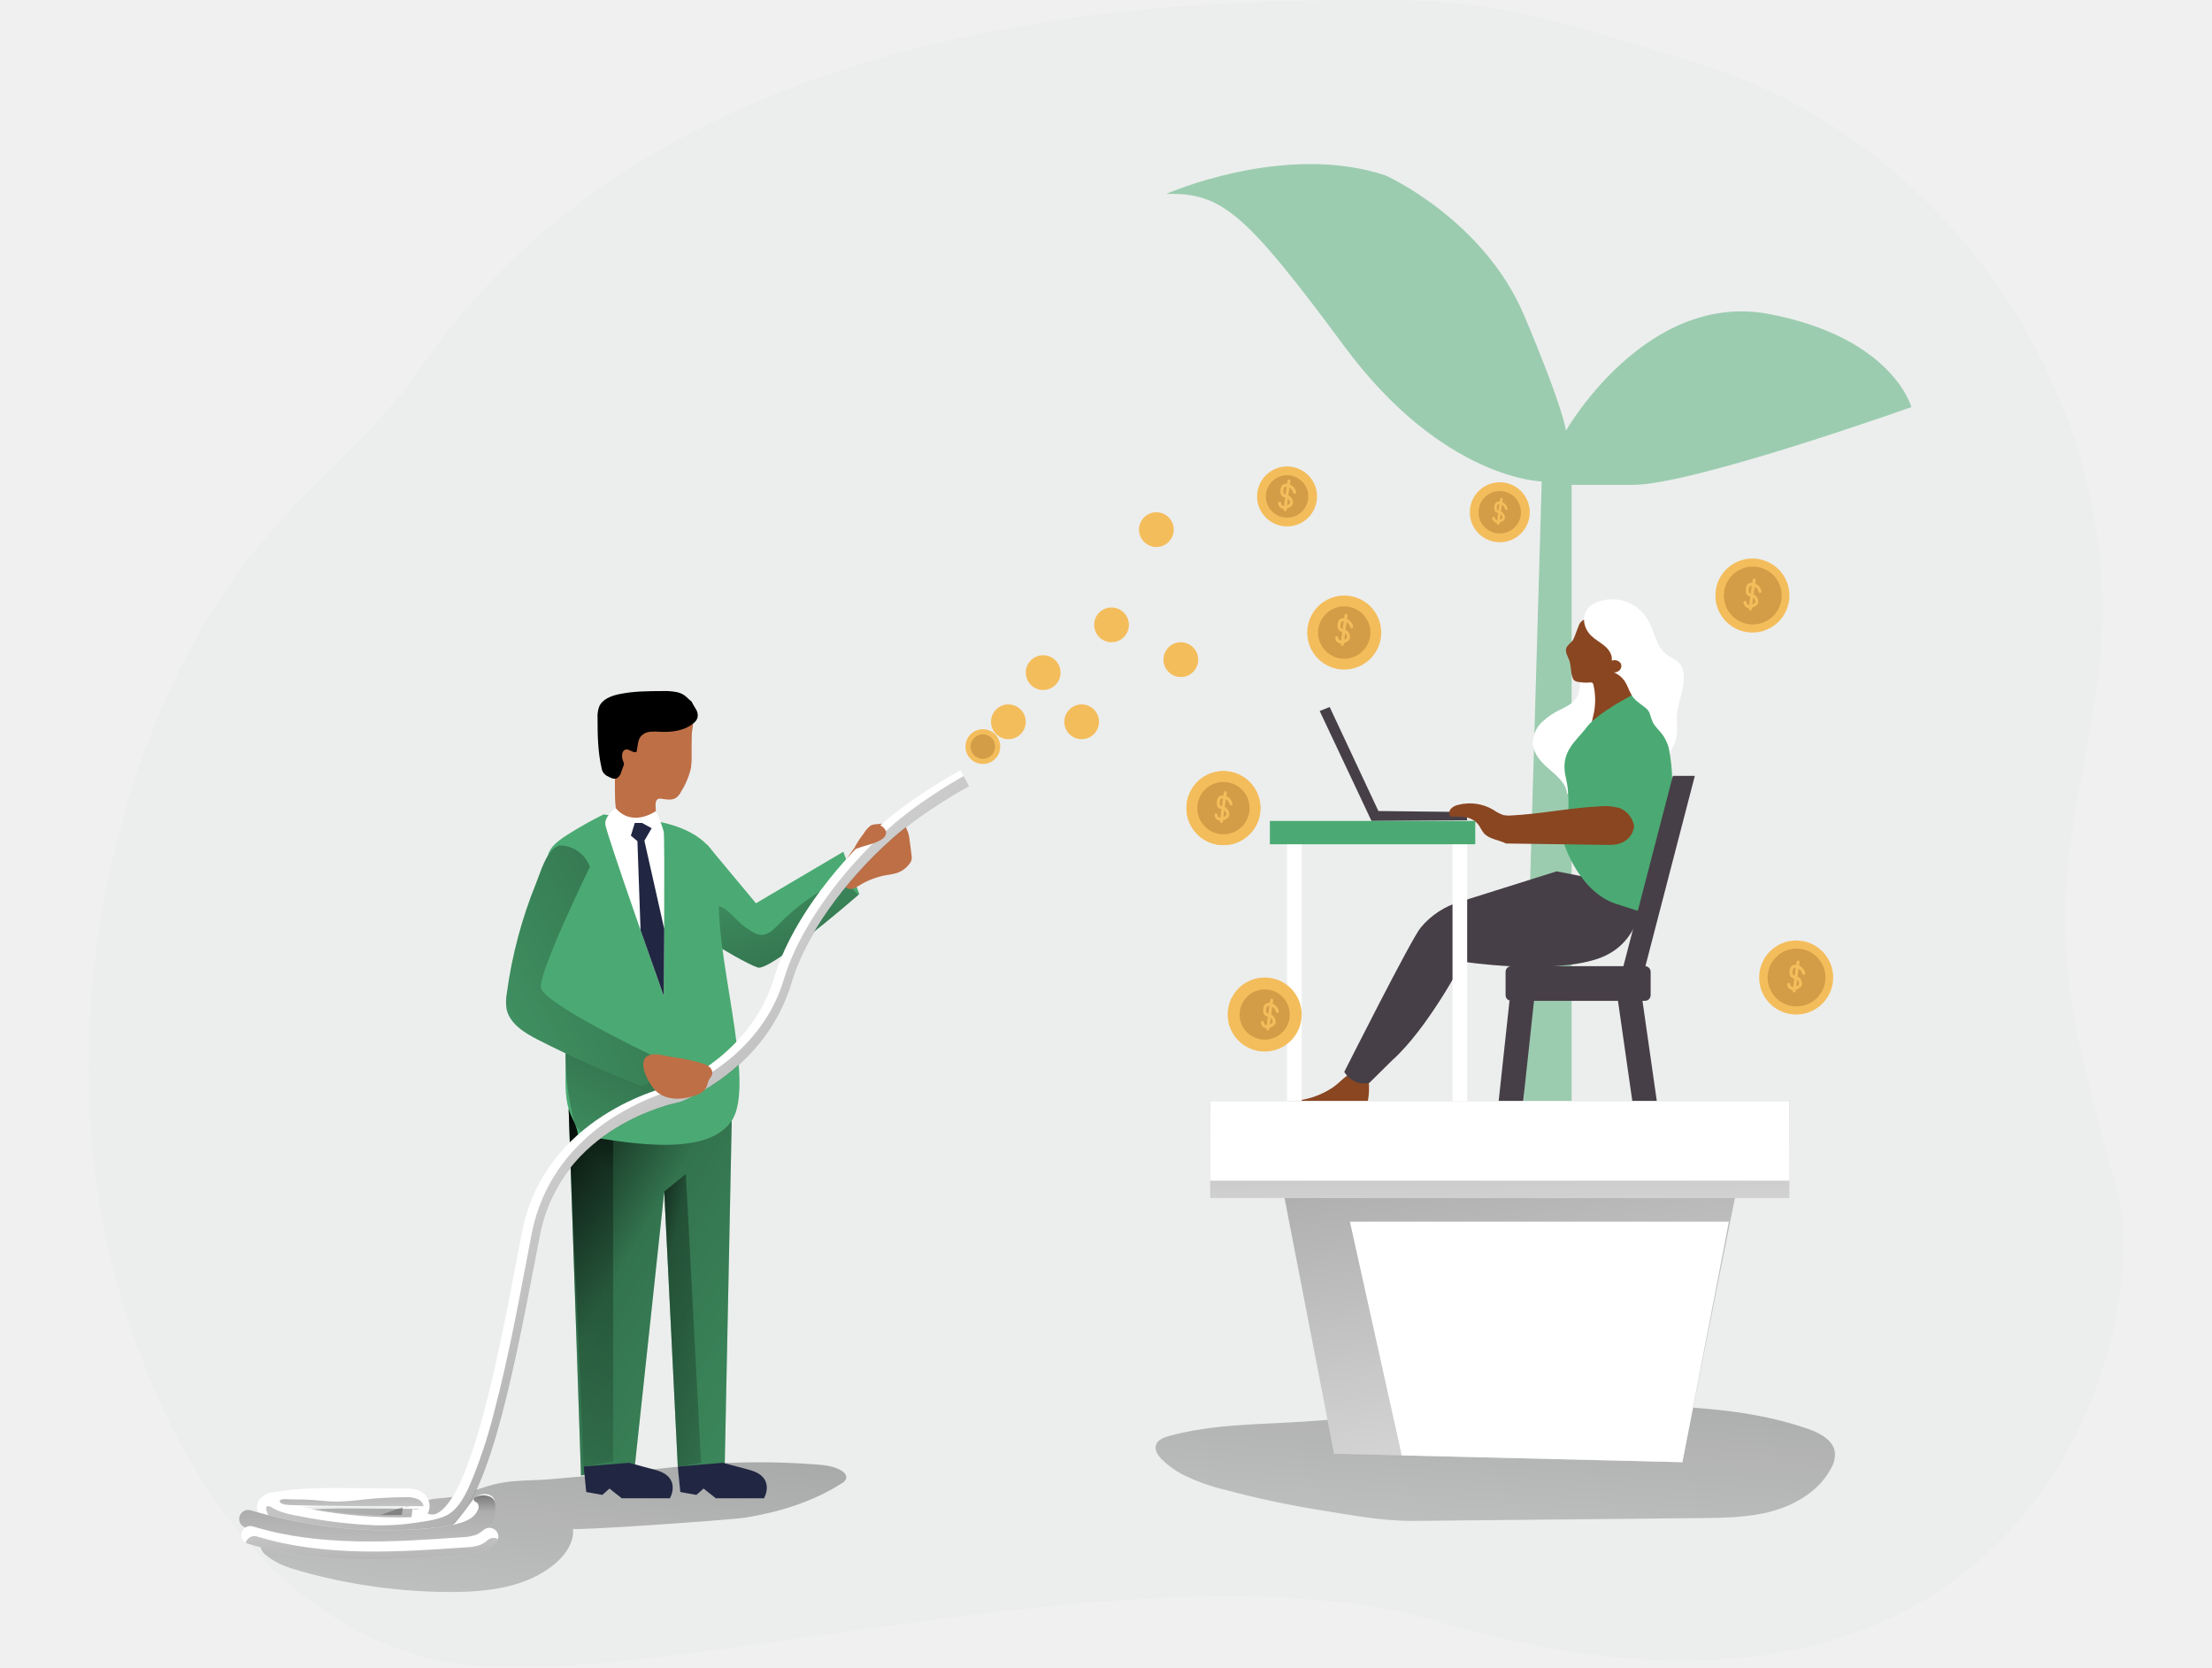
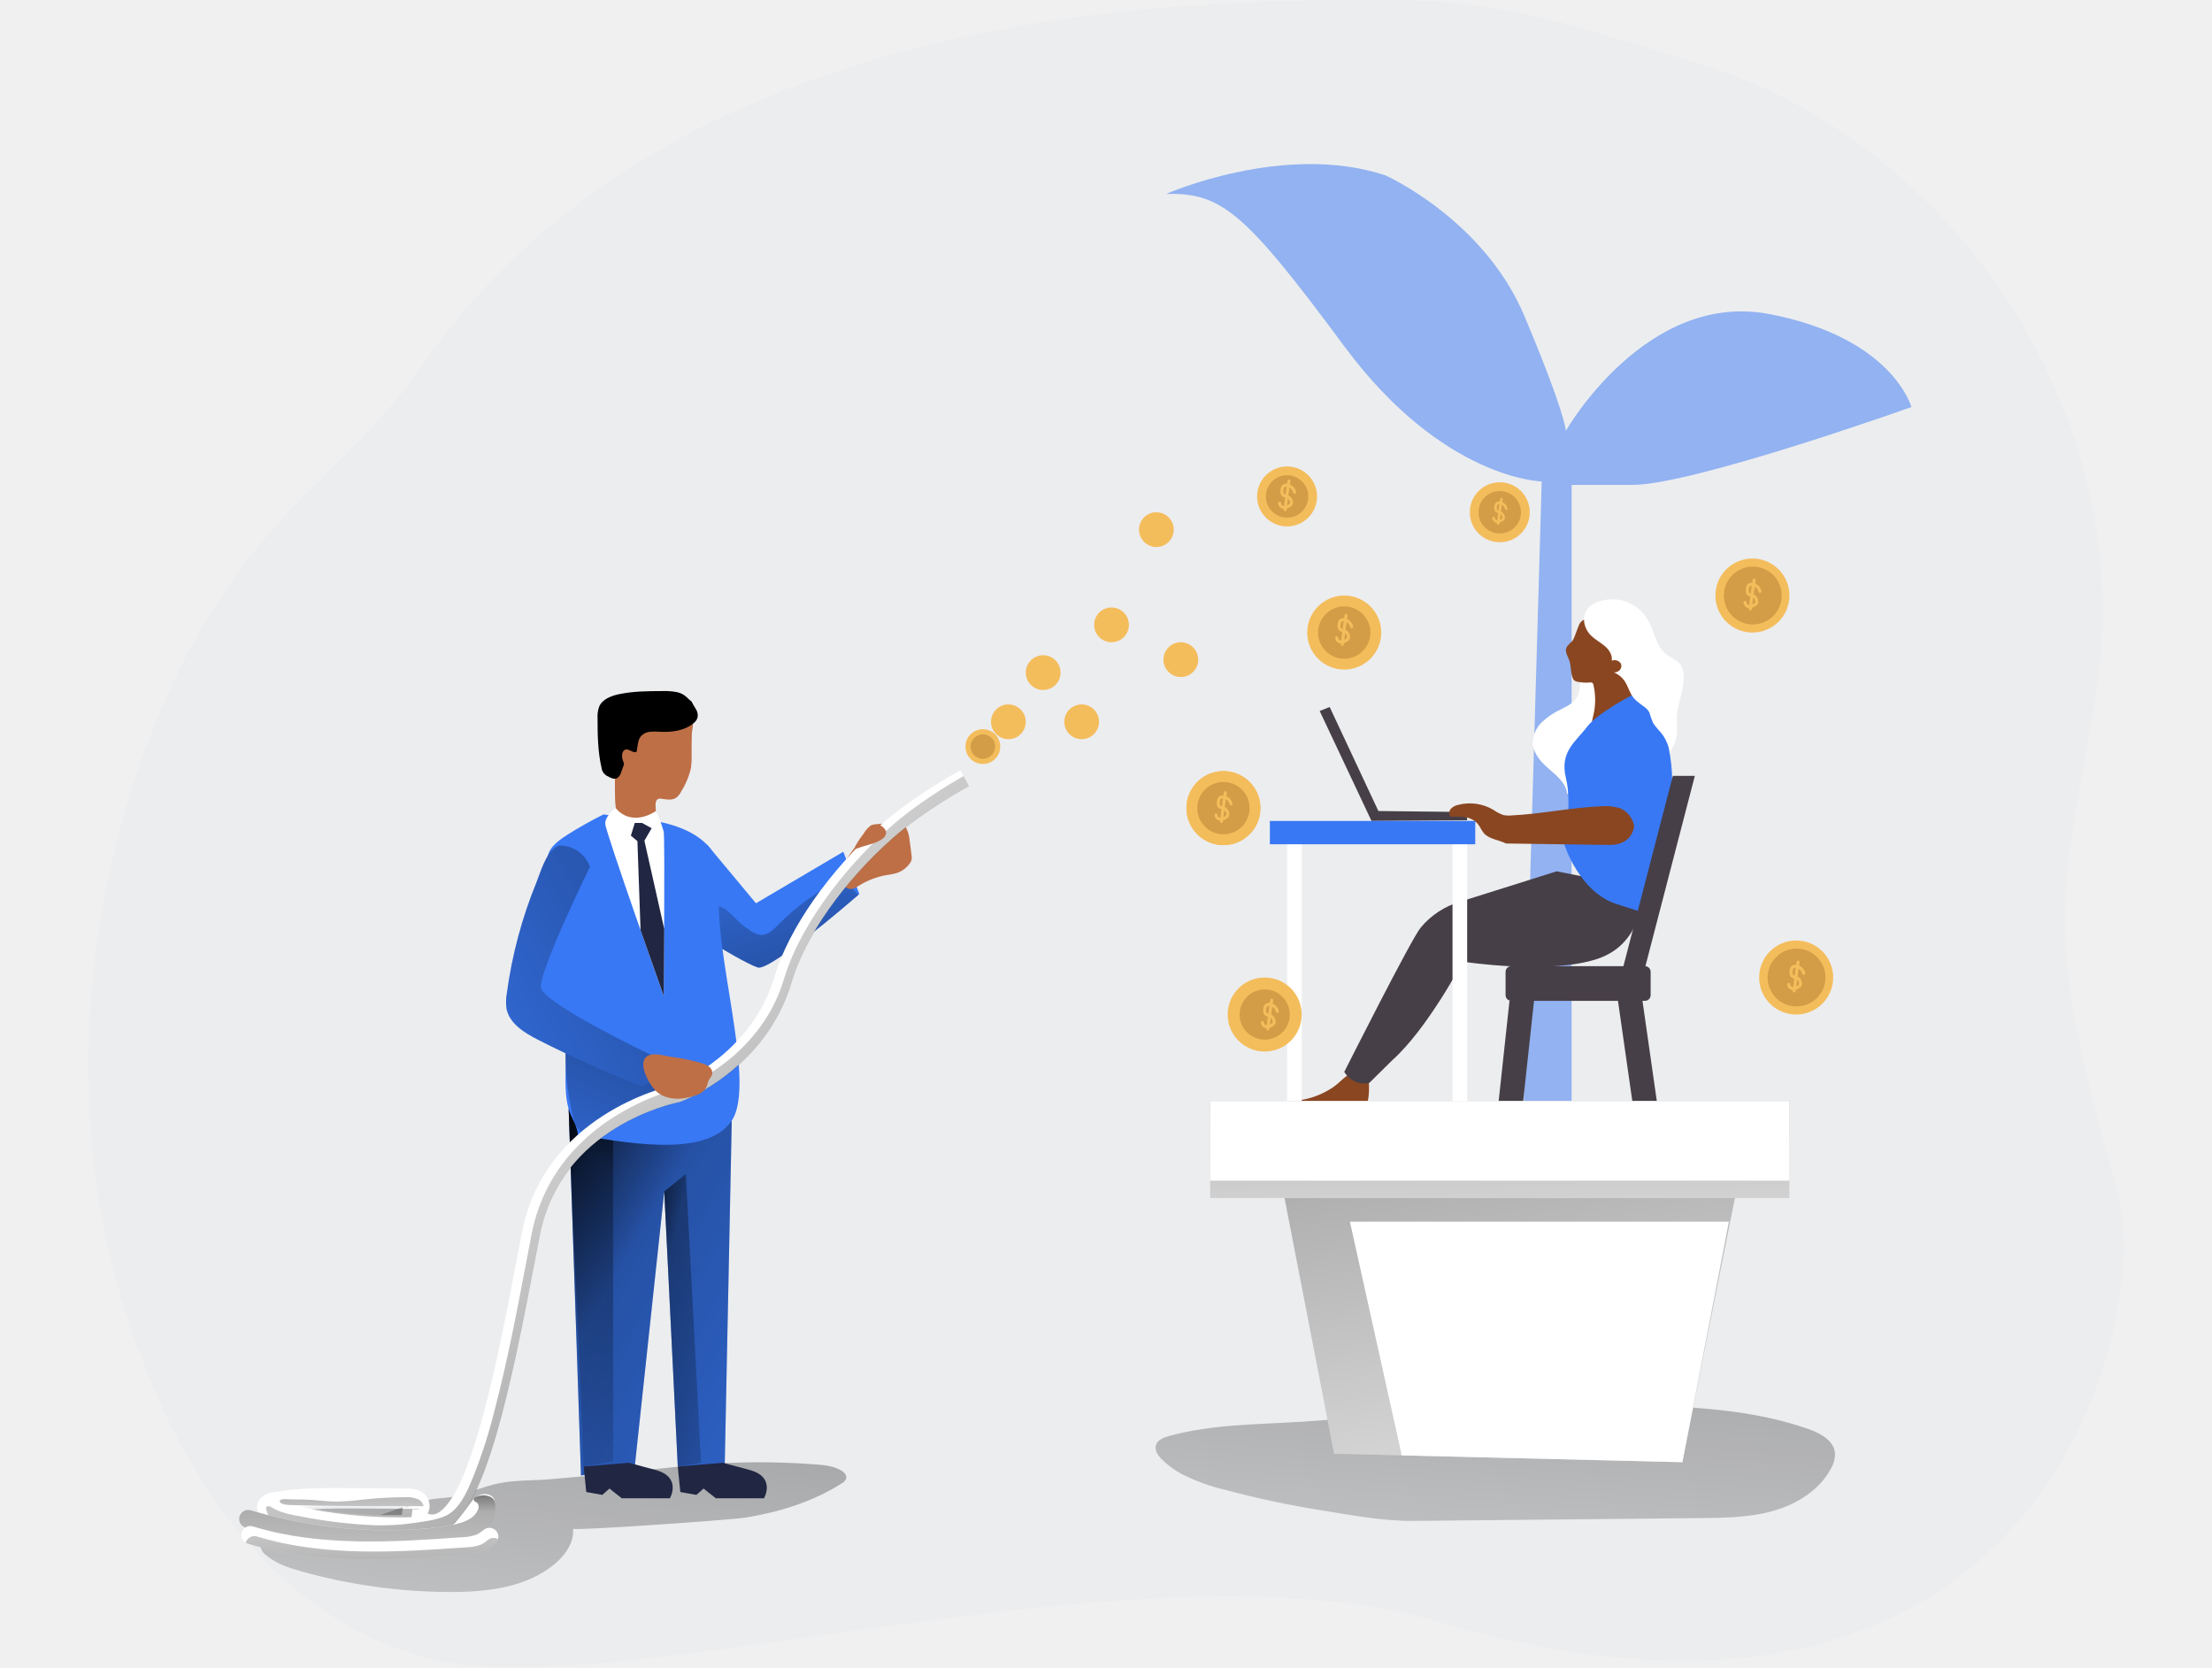
<svg xmlns="http://www.w3.org/2000/svg" width="406" height="306" fill="none">
  <g clip-path="url(#prefix__clip0_15777_45132)">
-     <path opacity=".18" d="M18.236 221.076c2.037 12.525 14.472 70.785 59.895 83.178 34.395 9.371 130.876-22.786 185.897-6.609 110.668 32.532 130.94-54.81 124.754-78.4-4.307-16.446-9.625-32.94-9.768-50.111-.143-17.991 6.149-35.628 6.836-53.72 1.736-45.782-30.431-90.729-74.325-103.857C292.74 5.937 277.384.207 257.774.037 217.981-.302 123.553.037 77.041 67.7c-8.313 12.097-20.383 21.135-29.633 32.511-12.42 15.235-20.605 33.612-25.585 52.63-5.826 22.167-7.254 45.666-3.587 68.235z" fill="#4BAA73" fill-opacity=".1" />
+     <path opacity=".18" d="M18.236 221.076c2.037 12.525 14.472 70.785 59.895 83.178 34.395 9.371 130.876-22.786 185.897-6.609 110.668 32.532 130.94-54.81 124.754-78.4-4.307-16.446-9.625-32.94-9.768-50.111-.143-17.991 6.149-35.628 6.836-53.72 1.736-45.782-30.431-90.729-74.325-103.857C292.74 5.937 277.384.207 257.774.037 217.981-.302 123.553.037 77.041 67.7c-8.313 12.097-20.383 21.135-29.633 32.511-12.42 15.235-20.605 33.612-25.585 52.63-5.826 22.167-7.254 45.666-3.587 68.235z" fill="rgb(56 120 244 )" fill-opacity=".1" />
    <path d="M216.935 270.547a35.676 35.676 0 007.8 2.846 174.854 174.854 0 0017.901 3.81c5.54.884 11.255 1.979 16.833 1.926l38.681-.38 13.927-.138c4.482-.042 9.028-.095 13.345-1.312 4.318-1.217 8.467-3.757 10.584-7.689.559-.896.833-1.94.788-2.995-.249-2.275-2.678-3.572-4.831-4.334-9.88-3.482-20.452-4.053-30.829-4.387-5.17-.169-10.345.355-15.53.371-5.62 0-11.24-.117-16.859.106-9.859.397-19.643 1.915-29.485 2.54-8.292.529-16.721.444-24.727 2.645-.995.276-2.117.731-2.387 1.726-.238.904.376 1.799 1.021 2.471a15.358 15.358 0 003.768 2.794z" fill="url(#prefix__paint0_linear_15777_45132)" />
-     <path opacity=".5" d="M254.329 32.2s17.991 8.063 25.447 25.753c7.456 17.69 7.636 21.098 7.636 21.098s14.7-25.754 37.353-21.41c22.653 4.344 26.061 17.065 26.061 17.065S310.78 88.993 299.62 88.993h-11.16v113.07h-8.79l3.302-113.705s-18.102-.312-36.247-24.822c-18.145-24.51-22.489-28.236-32.702-27.934 0 0 21.696-9.61 40.306-3.403z" fill="#4BAA73" />
+     <path opacity=".5" d="M254.329 32.2s17.991 8.063 25.447 25.753c7.456 17.69 7.636 21.098 7.636 21.098s14.7-25.754 37.353-21.41c22.653 4.344 26.061 17.065 26.061 17.065S310.78 88.993 299.62 88.993h-11.16v113.07h-8.79l3.302-113.705s-18.102-.312-36.247-24.822c-18.145-24.51-22.489-28.236-32.702-27.934 0 0 21.696-9.61 40.306-3.403z" fill="rgb(56 120 244 )" />
    <path d="M82.655 274.78c-1.212.159-2.45.18-3.656.418-3.98.783-7.705 2.487-11.594 3.598-5.43 1.551-11.112 1.916-16.7 2.762-1.286.196-2.89.768-2.916 2.069a2.484 2.484 0 001.058 1.799c1.8 1.546 4.133 2.308 6.419 2.948a102.301 102.301 0 0027.405 3.804c6.73 0 13.911-.814 19.097-5.106 1.963-1.624 3.641-3.963 3.408-6.503.037.418 29.104-1.635 31.633-2.043 6.207-1.01 12.345-2.894 17.653-6.265a1.676 1.676 0 00.862-.958c.127-.598-.407-1.132-.942-1.439-1.407-.815-3.085-.984-4.704-1.106a136.399 136.399 0 00-21.42.064c-2.646.216-5.339.529-8.006.799a910.922 910.922 0 01-19.235 1.857c-3.112.27-6.578.122-9.626.783-2.338.529-4.72 1.439-7.032 2.164-.557.166-1.127.285-1.704.355z" fill="url(#prefix__paint1_linear_15777_45132)" />
-     <path d="M134.308 205.646l-1.291 63.504h-8.615l-2.482-50.471-5.413 50.471-9.869 1.651-2.259-67.24 29.929 2.085z" fill="#4BAA73" />
+     <path d="M134.308 205.646l-1.291 63.504h-8.615l-2.482-50.471-5.413 50.471-9.869 1.651-2.259-67.24 29.929 2.085z" fill="rgb(56 120 244 )" />
    <path d="M134.308 205.646l-1.291 63.504h-8.615l-2.482-50.471-5.413 50.471-9.869 1.651-2.259-67.24 29.929 2.085z" fill="url(#prefix__paint2_linear_15777_45132)" />
    <path d="M112.538 268.16v-58.863l-8.159-5.736 2.752 65.589 5.407-.99z" fill="url(#prefix__paint3_linear_15777_45132)" />
-     <path d="M157.728 164.07s-.063.058-.185.153v.027c-1.842 1.587-16.298 14.038-18.468 13.308-1.862-.614-6.768-3.535-8.62-4.672l-.725-.44v-17.499l9.023 10.827 16.033-9.456 2.942 7.752z" fill="#4BAA73" />
+     <path d="M157.728 164.07s-.063.058-.185.153v.027c-1.842 1.587-16.298 14.038-18.468 13.308-1.862-.614-6.768-3.535-8.62-4.672l-.725-.44v-17.499l9.023 10.827 16.033-9.456 2.942 7.752z" fill="rgb(56 120 244 )" />
    <path d="M157.544 164.223v.027c-1.841 1.587-16.298 14.038-18.467 13.308-1.863-.614-6.768-3.535-8.62-4.672-.09-.702-.12-1.41-.09-2.117.026-1.55-.529-5.292 1.841-4.397 1.932.751 3.329 3.243 5.223 4.191.614.545 1.373.9 2.185 1.021 1.323.079 2.376-.99 3.292-1.926a39.664 39.664 0 0111.176-8.043c.185-.106.395-.16.608-.159.236.064.444.204.593.397.751.772 1.508 1.577 2.259 2.37z" fill="url(#prefix__paint4_linear_15777_45132)" />
-     <path d="M110.76 149.471a75.993 75.993 0 00-6.71 3.788c-4.609 2.953-3.778 4.318-2.931 9.409a200.077 200.077 0 012.698 32.924c0 2.598-.174 5.45.561 7.969.476 1.645 1.588 3.016 1.704 4.762 7.107.979 23.357 4.636 28.225-2.646 4.652-6.984-3.704-31.807-2.175-42.819 1.53-11.012-12.699-12.266-12.699-12.266l-8.673-1.121z" fill="#4BAA73" />
+     <path d="M110.76 149.471a75.993 75.993 0 00-6.71 3.788c-4.609 2.953-3.778 4.318-2.931 9.409a200.077 200.077 0 012.698 32.924c0 2.598-.174 5.45.561 7.969.476 1.645 1.588 3.016 1.704 4.762 7.107.979 23.357 4.636 28.225-2.646 4.652-6.984-3.704-31.807-2.175-42.819 1.53-11.012-12.699-12.266-12.699-12.266l-8.673-1.121z" fill="rgb(56 120 244 )" />
    <path d="M120.546 200.37l-12.88 8.689-2.117-2.688s-2.032-6.832-1.72-13.758c.313-6.927-.031-4.451-.031-4.451l18.123 11.478-1.375.73z" fill="url(#prefix__paint5_linear_15777_45132)" />
    <path d="M126.947 138.729c.02.732-.021 1.465-.122 2.19a13.5 13.5 0 01-1.767 4.281c-.211.46-.525.865-.916 1.186-.746.529-1.757.359-2.646.217a1.265 1.265 0 00-.635 0c-.529.19-.571.878-.529 1.423l.132 2.524c.057.346-.002.702-.169 1.011-.173.209-.405.36-.667.434a5.41 5.41 0 01-5.434-1.233 3.637 3.637 0 01-.852-1.149 4.628 4.628 0 01-.317-1.312c-.302-2.413-.053-4.858-.223-7.286-.137-2.016-.566-4.054-.18-6.033a6.697 6.697 0 013.895-4.926c2.011-.815 4.302-.45 6.387.143 1.006.284 1.997.619 2.968 1.005a1.99 1.99 0 011.154.841c.381.773-.032 1.9-.048 2.731-.053 1.323-.026 2.64-.031 3.953z" fill="#BE6F46" />
    <path d="M126.962 128.791c.217.492.529.921.794 1.397.285.462.381 1.015.27 1.545a2.196 2.196 0 01-.767 1.027c-1.667 1.37-3.974 1.651-6.128 1.54a9.596 9.596 0 00-1.841 0 2.557 2.557 0 00-1.625.783c-.635.735-.598 1.81-.799 2.762a.252.252 0 01-.074.159.218.218 0 01-.116.037c-.683.09-1.323-.72-1.958-.45a1.06 1.06 0 00-.529.868 2.42 2.42 0 00.185 1.238c.083.15.135.316.153.487a1.102 1.102 0 01-.079.339l-.439 1.195a1.843 1.843 0 01-.757 1.101c-.529.259-1.143-.026-1.646-.323a1.968 1.968 0 01-1.201-1.587c-.677-2.979-.73-6.059-.725-9.112a5.201 5.201 0 01.296-2.117c.583-1.349 2.144-1.952 3.578-2.265 2.645-.566 5.365-.576 8.064-.587.847-.033 1.695.027 2.529.18a3.842 3.842 0 012.17 1.222" fill="#000" />
    <path d="M113.003 148.312s-1.969 1.381-1.916 2.878c.053 1.498 10.731 31.596 10.731 31.596s.244-28.802 0-30.162a21.746 21.746 0 00-1.444-3.773s-4.244 3.096-7.371-.539z" fill="#fff" />
    <path d="M116.507 151.037l-.714 2.328 1.201 1.006.577 16.34 4.249 12.075.101-12.282-3.646-16.213 1.333-2.286-1.757-.968h-1.344z" fill="#212642" />
    <path d="M154.848 161.953a5.888 5.888 0 01.936-4.894l2.202-3.054c.375-.529.772-1.058 1.132-1.587.244-.36.355-.72.773-.937.272-.12.565-.188.862-.201l1.519-.158a.99.99 0 01.376 0 .666.666 0 01.412.666 1.997 1.997 0 01-.259.783 7.562 7.562 0 012.72-1.058.849.849 0 01.413 0 .741.741 0 01.338.333c.394.756.628 1.585.688 2.435.127.926.259 1.846.36 2.778a2.31 2.31 0 010 .714c-.065.252-.18.487-.339.693a4.784 4.784 0 01-2.46 1.783c-.61.165-1.231.287-1.858.366-1.735.308-3.397.94-4.9 1.862a5.298 5.298 0 01-1.174.609 1.38 1.38 0 01-1.26-.191 1.697 1.697 0 01-.481-.942z" fill="#BE6F46" />
-     <path d="M124.408 193.528a28.16 28.16 0 01-4.265 4.329c-.322.264-.65.529-.984.772-.35.316-.787.521-1.254.587a2.452 2.452 0 01-.926-.222 201.909 201.909 0 01-18.261-8.186c-2.487-1.28-5.223-2.958-5.752-5.699a9.065 9.065 0 01.069-2.878 82.92 82.92 0 015.408-20.241c.751-1.841 1.688-5.381 3.651-6.572l.227-.121.281-.133c2.646-.957 4.947 1.688 5.672 3.927 1.027 3.175.53 6.635-.296 9.863-.825 3.228-1.984 6.392-2.27 9.721-.075.455-.029.922.132 1.354.251.42.602.771 1.022 1.022 5.856 4.162 11.705 8.321 17.546 12.477z" fill="#4BAA73" />
+     <path d="M124.408 193.528a28.16 28.16 0 01-4.265 4.329c-.322.264-.65.529-.984.772-.35.316-.787.521-1.254.587a2.452 2.452 0 01-.926-.222 201.909 201.909 0 01-18.261-8.186c-2.487-1.28-5.223-2.958-5.752-5.699a9.065 9.065 0 01.069-2.878 82.92 82.92 0 015.408-20.241c.751-1.841 1.688-5.381 3.651-6.572l.227-.121.281-.133c2.646-.957 4.947 1.688 5.672 3.927 1.027 3.175.53 6.635-.296 9.863-.825 3.228-1.984 6.392-2.27 9.721-.075.455-.029.922.132 1.354.251.42.602.771 1.022 1.022 5.856 4.162 11.705 8.321 17.546 12.477z" fill="rgb(56 120 244 )" />
    <path d="M176.861 142.427l-.577-1.058c-.338.191-8.466 4.583-14.578 9.985-9.466 8.398-16.959 19.108-19.579 27.956-4.011 13.668-16.933 19.256-18.218 19.785-2.17.471-24.003 5.783-28.11 27.129l-.835 4.318c-3.26 17.182-8.197 43.132-14.446 47.037a.043.043 0 01-.016.004.044.044 0 01-.016-.004 1.969 1.969 0 01-1.667.307l-.275-.079h-.053a3.011 3.011 0 000-2.837 3.084 3.084 0 00-1.508-1.376 5.741 5.741 0 00-2.318-.407l-9.958-.079c-4.853-.043-9.864-.074-14.817.804a3.534 3.534 0 00-2.45 1.587 2.264 2.264 0 00-.074 1.953l.307.736.783.211c1.519.408 3.043.762 4.562 1.059l.222.052a88.843 88.843 0 0018.16 1.831c2.251 0 4.525-.077 6.821-.232a5.371 5.371 0 004.022-.768c6.91-4.323 11.308-24.87 15.949-49.211l.825-4.308c3.868-20.134 24.77-24.378 25.654-24.552l.275-.08c.629-.233 15.636-6.048 20.319-21.976 2.45-8.297 9.567-18.414 18.595-26.41 5.821-5.148 13.874-9.525 13.948-9.556l-.947-1.821zM64.712 276.441l9.948.08c.2-.003.4.007.598.031a3.756 3.756 0 01-1.312 0l-.037.307-.143 1.18a87.678 87.678 0 01-16.288-1.09 62.595 62.595 0 01-2.069-.365c3.096-.217 6.218-.164 9.303-.143z" fill="#fff" />
    <path d="M176.861 142.427c-2.545 1.445-8.609 5.07-13.403 9.324-9.451 8.387-16.96 19.097-19.579 27.955-4.022 13.658-16.933 19.256-18.219 19.775-2.169.471-24.013 5.784-28.108 27.13l-.826 4.318c-1.767 9.302-3.524 18.626-5.921 27.791a95.147 95.147 0 01-3.778 11.901c-.969 2.37-2.16 5.408-4.281 7.006-1.64 1.238-4.498 1.545-6.504 1.852-2.451.364-4.93.515-7.408.45a88.598 88.598 0 01-13.821-1.657c-1.757-.317-3.556-.666-5.096-1.587a1.087 1.087 0 00-.857-.238c-.477.158 0 1.132.1 1.413l.318.735.772.201c.937.244 1.873.487 2.81.693l.222.053a88.843 88.843 0 0018.161 1.831c2.25 0 4.524-.077 6.82-.233 1.39.286 2.836.01 4.022-.767 6.911-4.323 11.308-24.87 15.95-49.211l.825-4.308c3.868-20.134 24.769-24.378 25.653-24.553l.275-.079c.63-.233 15.637-6.048 20.32-21.976 2.45-8.297 9.567-18.414 18.594-26.41 5.821-5.149 13.875-9.525 13.949-9.556l-.99-1.853zM75.697 276.96l-.164 1.487a86.206 86.206 0 01-18.372-1.455h.317c3-.185 6.033-.164 8.996-.143l7.445.053h2.514c.254 0 .444 0 .598.032-.44.086-.891.095-1.334.026z" fill="url(#prefix__paint6_linear_15777_45132)" />
    <path d="M70.999 284.151a90.077 90.077 0 01-25.93-3.81 1.658 1.658 0 11.959-3.175 86.868 86.868 0 0029.802 3.535 53.106 53.106 0 005.572-.561c.402-.063.799-.137 1.196-.217a1.27 1.27 0 00.978-.487 45.432 45.432 0 001.91-2.402l.44-.598c.593-.836 1.222-1.736 2.185-2.09.963-.355 2.413-.069 2.678 1.058.048.208.084.418.106.63a5.587 5.587 0 01-1.28 4.122c-1.514 1.773-3.779 2.461-5.583 2.857a49.55 49.55 0 01-8.022 1.001c-1.68.088-3.35.134-5.011.137z" fill="#fff" />
    <path d="M70.999 284.167a90.112 90.112 0 01-25.93-3.81 1.658 1.658 0 11.959-3.175 86.892 86.892 0 0029.802 3.535 45.506 45.506 0 007.493-.915c1.693-.371 3.65-.969 4.38-2.694a1.138 1.138 0 00-.052-1.227 2.6 2.6 0 00-.429-.276.526.526 0 01-.264-.412c0-.186.18-.318.338-.408a2.93 2.93 0 012.117-.27c.894.217 1.397.619 1.492 1.535a5.572 5.572 0 01-1.28 4.122c-1.514 1.773-3.778 2.461-5.583 2.857a48.232 48.232 0 01-8.022 1c-1.686.089-3.36.135-5.021.138z" fill="url(#prefix__paint7_linear_15777_45132)" />
    <path d="M91.466 282.05c-.001.141-.02.282-.053.418-.084.322-.27.608-.53.815a8.544 8.544 0 01-2.328 1.456 11.13 11.13 0 01-3.566.661c-5.482.386-11.266.794-17.129.794-7.514 0-15.15-.672-22.447-2.911a1.188 1.188 0 01-.306-.132 1.651 1.651 0 01-.754-1.852 1.654 1.654 0 012.108-1.148c12.382 3.799 26.125 2.831 38.316 1.974a8.548 8.548 0 002.567-.434c.51-.222.98-.522 1.397-.889a1.659 1.659 0 012.485.365c.172.268.262.581.261.899l-.021-.016z" fill="#fff" />
    <path d="M91.416 282.469c-.084.321-.27.607-.53.814a8.544 8.544 0 01-2.328 1.456 11.13 11.13 0 01-3.566.661c-5.482.386-11.266.794-17.129.794-7.514 0-15.15-.672-22.447-2.911a1.188 1.188 0 01-.307-.132l.032-.116a1.622 1.622 0 011.556-1.117c.18-.005.359.022.529.08 12.388 3.799 26.14 2.831 38.332 1.973a8.549 8.549 0 002.566-.434 5.326 5.326 0 001.387-.889 1.696 1.696 0 011.905-.179z" fill="url(#prefix__paint8_linear_15777_45132)" />
    <path d="M308.784 268.351l-63.916-1.551-11.79-60.784h88.12l-12.414 62.335z" fill="#fff" />
    <path d="M308.784 268.351l-63.916-1.551-11.79-60.784h88.12l-12.414 62.335z" fill="url(#prefix__paint9_linear_15777_45132)" />
    <path d="M308.786 268.351l-51.502-1.249-9.514-42.888h69.552l-8.536 44.137zM286.57 130.146a13.056 13.056 0 00-3.624 2.45 5.29 5.29 0 00-1.588 3.953c.138 1.772 1.413 3.238 2.752 4.407 1.54 1.344 3.402 2.757 3.524 4.795 1.101-.81 2.09-1.768 3.223-2.54 1.984-1.35 4.312-2.075 6.492-3.075 2.18-1 4.334-2.402 5.371-4.561.557-1.363.877-2.811.947-4.281.226-1.577.269-3.175.127-4.762a6.937 6.937 0 00-1.973-4.234 9.492 9.492 0 00-2.8-1.624 9.136 9.136 0 00-3.085-.863c-2.264-.1-4.762 1.794-5.572 3.906-.444 1.19-.232 2.545-.677 3.704-.524 1.428-1.873 2.1-3.117 2.725z" fill="#fff" />
    <path d="M237.307 202.063a3.935 3.935 0 00-1.265.196 1.125 1.125 0 00-.757.947c.016.21.085.413.2.589.114.177.271.322.456.422.35.228.757.365 1.106.593.297.25.616.473.953.666a2.92 2.92 0 001.836-.068 23.999 23.999 0 018.376-.53c.273.037.548.037.821 0 .82-.127 1.37-.91 1.677-1.677.656-1.662.624-3.508.482-5.292a1.17 1.17 0 00-.143-.566 1.012 1.012 0 00-.413-.328c-2.646-1.312-4.106 1.312-6.059 2.593a14.927 14.927 0 01-7.27 2.455z" fill="#8A4621" />
    <path d="M301.457 163.033s.667 9.932-8.207 12.927c-8.874 2.995-24.775.529-24.775.529s-6.408 12.266-12.943 18.103l-4.196 4.143s-2.736.857-4.609-2c0 0 12.419-24.648 14.033-26.49a14.817 14.817 0 017.249-4.762 19740.35 19740.35 0 0017.706-5.572l15.742 3.122zM242.223 130.49l9.509 20.176 17.557-.121-.143-1.519-16.15-.18-8.942-19.092-1.831.736z" fill="#473F47" />
    <path d="M288.712 117.451c-.334.53-1.006.879-1.222 1.482-.26.736.248 1.487.529 2.222.365 1.016.248 2.159.603 3.175.063.223.187.423.36.577.159.108.339.18.529.212a7.837 7.837 0 002.307.137.645.645 0 01.45.059c.115.099.187.24.201.391a12.345 12.345 0 01-.09 5.879c-.164.63-.349 1.402.122 1.863.166.151.371.253.592.296 1.466.36 2.879-.725 3.863-1.863a17.152 17.152 0 002.27-3.328c.189-.328.32-.686.386-1.058a3.78 3.78 0 00-.201-1.45 24.23 24.23 0 01-.756-4.884c-.111-2.117.042-4.318-.768-6.276a3.282 3.282 0 00-1.28-1.646 4.12 4.12 0 00-2.281-.365c-1.534.058-3.222.265-4.27 1.397-.307.323-.937 2.498-1.344 3.18z" fill="#8A4621" />
-     <path d="M299.479 127.622s-6.35 3.275-8.228 5.82c-1.879 2.546-5.043 4.467-3.837 9.329 1.207 4.863-.269 12.282-.269 12.282s2.746 8.647 9.487 10.837c6.742 2.191 4.906 1.487 4.906 1.487s3.593-16.023 4.989-20.489c1.397-4.466-.878-19.981-7.048-19.266z" fill="#4BAA73" />
+     <path d="M299.479 127.622s-6.35 3.275-8.228 5.82c-1.879 2.546-5.043 4.467-3.837 9.329 1.207 4.863-.269 12.282-.269 12.282s2.746 8.647 9.487 10.837c6.742 2.191 4.906 1.487 4.906 1.487s3.593-16.023 4.989-20.489c1.397-4.466-.878-19.981-7.048-19.266z" fill="rgb(56 120 244 )" />
    <path d="M290.752 114.049a4.32 4.32 0 001.397 2.709c.746.704 1.677 1.18 2.45 1.852.772.672 1.402 1.662 1.228 2.646a1.37 1.37 0 011.677.529 1.1 1.1 0 01-.18 1.159 1.392 1.392 0 01-1.106.46c.8.323 1.487.876 1.974 1.588.529.799.804 1.757 1.296 2.587.529.926 1.445 1.482 2.265 2.117.408.268.744.631.979 1.058.182.638.403 1.263.661 1.874.477.846 1.244 1.492 1.81 2.28.741 1.058 1.503 3.027 1.434 4.297a7.41 7.41 0 010-1.365c.159-.275.312-.529.455-.831a7.375 7.375 0 00.566-1.556c.302-1.243.096-2.471.101-3.704 0-2.646 2.513-7.683.497-9.964-.698-.783-1.751-1.143-2.555-1.815-1.784-1.471-2.038-4.069-3.175-6.09a7.674 7.674 0 00-4.673-3.652c-2.651-.703-7.445.122-7.101 3.821z" fill="#fff" />
-     <path d="M297.038 135.956s-3.995 10.805-4.762 11.594c-.768.788 7.694 5.566 7.694 5.566s5.529-10.503 5.291-15.059c-.238-4.556-5.106-6.393-8.223-2.101z" fill="#4BAA73" />
+     <path d="M297.038 135.956s-3.995 10.805-4.762 11.594c-.768.788 7.694 5.566 7.694 5.566s5.529-10.503 5.291-15.059c-.238-4.556-5.106-6.393-8.223-2.101z" fill="rgb(56 120 244 )" />
    <path d="M299.95 151.651s-.296 3.481-4.561 3.418c-4.265-.064-18.981-.265-18.981-.265-1.291-.666-3.064-.777-4.027-1.862-.46-.529-.698-1.207-1.143-1.741a3.889 3.889 0 00-2.312-1.233 11.828 11.828 0 00-2.646-.069 1.106 1.106 0 010-1.444 2.59 2.59 0 011.381-.747 8.52 8.52 0 016.43.911 7.365 7.365 0 001.815.957c.476.1.965.129 1.449.085 5.472-.265 10.869-1.429 16.341-1.672a9.478 9.478 0 013.804.397 4.483 4.483 0 012.45 3.265z" fill="#8A4621" />
    <path d="M301.919 177.315h-24.531c-.579 0-1.048.469-1.048 1.047v4.271c0 .578.469 1.047 1.048 1.047h24.531c.579 0 1.048-.469 1.048-1.047v-4.271c0-.578-.469-1.047-1.048-1.047z" fill="#473F47" />
    <path d="M281.561 183.675h-4.503l-2.249 20.822h4.503l2.249-20.822zM301.467 183.675h-4.498l2.979 20.822h4.498l-2.979-20.822zM311.079 142.39h-4.037l-9.112 35.078h4.037l9.112-35.078z" fill="#473F47" />
    <path d="M328.44 202.069H222.117v17.811H328.44v-17.811z" fill="#fff" />
    <path d="M328.44 202.069H222.117v17.811H328.44v-17.811z" fill="url(#prefix__paint10_linear_15777_45132)" />
    <path d="M328.44 202.069H222.117v14.615H328.44v-14.615z" fill="#fff" />
    <path d="M238.922 152.81h-2.688v49.259h2.688V152.81z" fill="#fff" />
    <path d="M232.126 192.988a6.794 6.794 0 10.001-13.589 6.794 6.794 0 00-.001 13.589z" fill="#F4BD5C" />
    <path d="M269.29 152.81h-2.688v49.259h2.688V152.81z" fill="#fff" />
    <path d="M124.402 269.15l.466 4.677 2.947.529 1.323-1.164 2.249 1.784h8.842s2.249-3.879-2.645-5.197l-4.885-1.317-8.297.688zM107.137 269.15l.465 4.677 2.948.529 1.317-1.164 2.255 1.784h8.836s2.249-3.879-2.645-5.197l-4.884-1.317-8.292.688z" fill="#212642" />
    <path d="M121.922 218.679l3.958-3.207 2.794 53.006-4.27.672-2.482-50.471z" fill="url(#prefix__paint11_linear_15777_45132)" />
    <path d="M120.143 197.857c-.322.264-.65.529-.984.772-.35.316-.787.521-1.254.587a2.471 2.471 0 01-.926-.222 201.909 201.909 0 01-18.261-8.186c-2.487-1.28-5.223-2.958-5.752-5.699a9.065 9.065 0 01.069-2.878 82.92 82.92 0 015.408-20.241c.751-1.841 1.688-5.381 3.651-6.572l.227-.121.281-.133a5.924 5.924 0 015.672 3.927s-9.408 19.261-8.995 22.161c.413 2.899 20.155 12.329 20.155 12.329l.709 4.276z" fill="url(#prefix__paint12_linear_15777_45132)" />
    <path d="M128.83 195.142c.517.128.999.368 1.412.704a1.387 1.387 0 01.45 1.428 5.177 5.177 0 01-.529.842c-.259.46-.291 1.016-.529 1.487a3.344 3.344 0 01-1.969 1.428c-2.354.847-5.222.969-7.122-.661-1.386-1.185-4.154-6.064-1.101-6.8 1.133-.27 2.731.244 3.858.402a34.47 34.47 0 015.53 1.17zM161.901 153.99a1.47 1.47 0 00.736-1.26 1.176 1.176 0 00-.17-.46 2.005 2.005 0 00-2.534-.773 3.905 3.905 0 00-1.387 1.455 16.853 16.853 0 00-1.545 2.323c-.312.709.275.471.789.276 1.344-.503 2.931-.71 4.111-1.561z" fill="#BE6F46" />
    <path d="M57.528 276.33c6.748.095 13.493.129 20.235.101a1.815 1.815 0 00-1.106-1.318 5.548 5.548 0 00-2.36-.338c-2.55.021-5.098.165-7.641.433a45.156 45.156 0 01-4.874.381c-1.513 0-3.016-.211-4.524-.312a52.414 52.414 0 00-3.519-.095c-.476 0-2.587-.249-2.381.392.243.751 2.17.619 2.725.656a76.17 76.17 0 003.445.1z" fill="url(#prefix__paint13_linear_15777_45132)" />
-     <path d="M270.775 150.666h-37.697v4.281h37.697v-4.281z" fill="#4BAA73" />
+     <path d="M270.775 150.666h-37.697v4.281h37.697v-4.281z" fill="rgb(56 120 244 )" />
    <path d="M236.234 96.613a5.503 5.503 0 100-11.006 5.503 5.503 0 000 11.006zM275.277 99.518a5.503 5.503 0 100-11.006 5.503 5.503 0 000 11.006zM191.468 126.632a3.19 3.19 0 100-6.382 3.19 3.19 0 000 6.382zM180.398 140.21a3.19 3.19 0 100-6.381 3.19 3.19 0 000 6.381z" fill="#F4BD5C" />
    <path d="M180.399 139.274a2.254 2.254 0 100-4.509 2.254 2.254 0 000 4.509z" fill="#D39D47" />
    <path d="M185.085 135.66a3.19 3.19 0 100-6.382 3.19 3.19 0 000 6.382zM198.531 135.66a3.19 3.19 0 10-.001-6.381 3.19 3.19 0 00.001 6.381zM204.015 117.869a3.19 3.19 0 100-6.381 3.19 3.19 0 000 6.381zM216.734 124.251a3.191 3.191 0 100-6.383 3.191 3.191 0 000 6.383zM212.245 100.391a3.19 3.19 0 10.002-6.38 3.19 3.19 0 00-.002 6.38zM321.646 116.091a6.794 6.794 0 100-13.589 6.794 6.794 0 000 13.589z" fill="#F4BD5C" />
    <path d="M321.645 114.61a5.313 5.313 0 10-.001-10.625 5.313 5.313 0 00.001 10.625z" fill="#D39D47" />
    <path d="M329.677 186.194a6.794 6.794 0 10.001-13.589 6.794 6.794 0 00-.001 13.589zM246.728 122.886a6.794 6.794 0 10-.001-13.589 6.794 6.794 0 00.001 13.589zM224.556 155.106a6.794 6.794 0 100-13.589 6.794 6.794 0 000 13.589z" fill="#F4BD5C" />
    <path d="M224.556 155.106a6.794 6.794 0 100-13.589 6.794 6.794 0 000 13.589z" fill="#F4BD5C" />
    <path d="M224.555 153.116a4.804 4.804 0 100-9.608 4.804 4.804 0 000 9.608zM246.727 120.896a4.804 4.804 0 100-9.609 4.804 4.804 0 000 9.609zM275.273 97.91a3.895 3.895 0 100-7.79 3.895 3.895 0 000 7.79zM236.234 95.005a3.895 3.895 0 100-7.79 3.895 3.895 0 000 7.79zM232.128 190.803a4.609 4.609 0 100-9.218 4.609 4.609 0 000 9.218z" fill="#D39D47" />
    <path d="M247.061 112.959c-.27 1.751-.503 3.508-.709 5.291M248.098 115.022a1.641 1.641 0 00-1.418-1.28.837.837 0 00-.641.169.916.916 0 00-.227.445 2.08 2.08 0 00-.032.746c.011.122.051.24.117.344.18.243.529.249.814.344a1.22 1.22 0 01.81 1.116.69.69 0 01-.063.307.783.783 0 01-.233.222 1.72 1.72 0 01-1.117.387.805.805 0 01-.756-.778" stroke="#F4BD5C" stroke-width=".55" stroke-miterlimit="10" stroke-linecap="round" />
    <path d="M275.571 91.602c-.23 1.492-.429 2.986-.598 4.482M276.464 93.359a1.399 1.399 0 00-1.207-1.09.718.718 0 00-.529.143.751.751 0 00-.196.38 1.718 1.718 0 00-.026.636.584.584 0 00.1.29c.148.207.445.212.688.292a1.057 1.057 0 01.688.947.528.528 0 01-.053.26.61.61 0 01-.196.19 1.443 1.443 0 01-.947.328.67.67 0 01-.645-.662" stroke="#F4BD5C" stroke-width=".466" stroke-miterlimit="10" stroke-linecap="round" />
    <path d="M321.971 106.461c-.27 1.751-.529 3.513-.709 5.291M323.031 108.53a1.639 1.639 0 00-1.418-1.281.832.832 0 00-.64.164.94.94 0 00-.227.45 1.952 1.952 0 00-.032.746.728.728 0 00.116.344c.18.244.529.249.815.344.232.082.434.233.578.433.145.199.226.437.232.684a.595.595 0 01-.069.301.73.73 0 01-.228.228c-.316.254-.71.391-1.116.386a.813.813 0 01-.757-.778" stroke="#F4BD5C" stroke-width=".55" stroke-miterlimit="10" stroke-linecap="round" />
    <path d="M329.676 184.712a5.313 5.313 0 10.001-10.625 5.313 5.313 0 00-.001 10.625z" fill="#D39D47" />
    <path d="M330.025 176.563a152.195 152.195 0 00-.709 5.292M331.063 178.632a1.639 1.639 0 00-.507-.868 1.64 1.64 0 00-.917-.412.712.712 0 00-.862.614c-.058.244-.07.497-.037.746.012.122.054.24.121.344.18.243.53.248.815.344a1.224 1.224 0 01.81 1.116.618.618 0 01-.069.307.827.827 0 01-.227.222 1.739 1.739 0 01-1.117.387.796.796 0 01-.757-.778M236.584 88.274c-.27 1.751-.529 3.513-.709 5.291" stroke="#F4BD5C" stroke-width=".55" stroke-miterlimit="10" stroke-linecap="round" />
    <path d="M237.621 90.337a1.63 1.63 0 00-1.418-1.275.825.825 0 00-.64.164.908.908 0 00-.228.45 1.952 1.952 0 00-.031.746.706.706 0 00.116.344c.18.243.529.249.815.344a1.221 1.221 0 01.81 1.111.608.608 0 01-.069.302.724.724 0 01-.228.227 1.777 1.777 0 01-1.116.387.8.8 0 01-.757-.784M224.904 145.475c-.269 1.752-.529 3.514-.709 5.292" stroke="#F4BD5C" stroke-width=".55" stroke-miterlimit="10" stroke-linecap="round" />
    <path d="M225.942 147.544a1.639 1.639 0 00-.507-.868 1.64 1.64 0 00-.917-.412.823.823 0 00-.635.164.895.895 0 00-.227.45c-.058.244-.07.497-.037.746a.79.79 0 00.121.344c.18.243.53.248.815.344a1.213 1.213 0 01.81 1.116.589.589 0 01-.069.302.78.78 0 01-.227.227 1.745 1.745 0 01-1.117.387.8.8 0 01-.757-.778M233.412 183.559c-.27 1.751-.503 3.508-.709 5.291" stroke="#F4BD5C" stroke-width=".55" stroke-miterlimit="10" stroke-linecap="round" />
    <path d="M234.449 185.622a1.639 1.639 0 00-1.418-1.28.806.806 0 00-.635.169.842.842 0 00-.227.445c-.06.244-.073.497-.037.746.01.122.05.24.116.344.18.243.529.248.815.344.231.083.432.234.576.434.145.199.226.436.234.682a.678.678 0 01-.064.307.707.707 0 01-.233.222c-.315.257-.71.394-1.116.387a.808.808 0 01-.757-.778" stroke="#F4BD5C" stroke-width=".55" stroke-miterlimit="10" stroke-linecap="round" />
  </g>
  <defs>
    <linearGradient id="prefix__paint0_linear_15777_45132" x1="280.047" y1="197.994" x2="266.676" y2="362.059" gradientUnits="userSpaceOnUse">
      <stop offset=".01" />
      <stop offset=".08" stop-opacity=".69" />
      <stop offset=".21" stop-opacity=".32" />
      <stop offset="1" stop-opacity="0" />
    </linearGradient>
    <linearGradient id="prefix__paint1_linear_15777_45132" x1="108.43" y1="218.837" x2="91.032" y2="367.128" gradientUnits="userSpaceOnUse">
      <stop offset=".01" />
      <stop offset=".08" stop-opacity=".69" />
      <stop offset=".21" stop-opacity=".32" />
      <stop offset="1" stop-opacity="0" />
    </linearGradient>
    <linearGradient id="prefix__paint2_linear_15777_45132" x1="91.161" y1="220.795" x2="197.277" y2="283.887" gradientUnits="userSpaceOnUse">
      <stop offset=".01" />
      <stop offset=".08" stop-opacity=".69" />
      <stop offset=".21" stop-opacity=".32" />
      <stop offset="1" stop-opacity="0" />
    </linearGradient>
    <linearGradient id="prefix__paint3_linear_15777_45132" x1="132.461" y1="215.287" x2="75.767" y2="263.879" gradientUnits="userSpaceOnUse">
      <stop offset=".01" />
      <stop offset=".08" stop-opacity=".69" />
      <stop offset=".21" stop-opacity=".32" />
      <stop offset="1" stop-opacity="0" />
    </linearGradient>
    <linearGradient id="prefix__paint4_linear_15777_45132" x1="149.771" y1="186.411" x2="135.616" y2="142.66" gradientUnits="userSpaceOnUse">
      <stop offset=".01" />
      <stop offset=".08" stop-opacity=".69" />
      <stop offset=".21" stop-opacity=".32" />
      <stop offset="1" stop-opacity="0" />
    </linearGradient>
    <linearGradient id="prefix__paint5_linear_15777_45132" x1="117.482" y1="183.94" x2="96.49" y2="228.722" gradientUnits="userSpaceOnUse">
      <stop offset=".01" />
      <stop offset=".08" stop-opacity=".69" />
      <stop offset=".21" stop-opacity=".32" />
      <stop offset="1" stop-opacity="0" />
    </linearGradient>
    <linearGradient id="prefix__paint6_linear_15777_45132" x1="156.759" y1="256.101" x2="61.505" y2="156.498" gradientUnits="userSpaceOnUse">
      <stop offset=".01" />
      <stop offset=".08" stop-opacity=".69" />
      <stop offset=".21" stop-opacity=".32" />
      <stop offset="1" stop-opacity="0" />
    </linearGradient>
    <linearGradient id="prefix__paint7_linear_15777_45132" x1="67.432" y1="268.393" x2="67.231" y2="310.831" gradientUnits="userSpaceOnUse">
      <stop offset=".01" />
      <stop offset=".08" stop-opacity=".69" />
      <stop offset=".21" stop-opacity=".32" />
      <stop offset="1" stop-opacity="0" />
    </linearGradient>
    <linearGradient id="prefix__paint8_linear_15777_45132" x1="68.514" y1="295.814" x2="67.889" y2="263.075" gradientUnits="userSpaceOnUse">
      <stop offset=".01" />
      <stop offset=".08" stop-opacity=".69" />
      <stop offset=".21" stop-opacity=".32" />
      <stop offset="1" stop-opacity="0" />
    </linearGradient>
    <linearGradient id="prefix__paint9_linear_15777_45132" x1="272.463" y1="179.865" x2="297.593" y2="320.425" gradientUnits="userSpaceOnUse">
      <stop offset=".01" />
      <stop offset=".08" stop-opacity=".69" />
      <stop offset=".21" stop-opacity=".32" />
      <stop offset="1" stop-opacity="0" />
    </linearGradient>
    <linearGradient id="prefix__paint10_linear_15777_45132" x1="274.731" y1="175.849" x2="275.975" y2="255.693" gradientUnits="userSpaceOnUse">
      <stop offset=".01" />
      <stop offset=".08" stop-opacity=".69" />
      <stop offset=".21" stop-opacity=".32" />
      <stop offset="1" stop-opacity="0" />
    </linearGradient>
    <linearGradient id="prefix__paint11_linear_15777_45132" x1="112.371" y1="239.438" x2="151.465" y2="248.227" gradientUnits="userSpaceOnUse">
      <stop offset=".01" />
      <stop offset=".08" stop-opacity=".69" />
      <stop offset=".21" stop-opacity=".32" />
      <stop offset="1" stop-opacity="0" />
    </linearGradient>
    <linearGradient id="prefix__paint12_linear_15777_45132" x1="140.13" y1="161.324" x2="62.973" y2="202.487" gradientUnits="userSpaceOnUse">
      <stop offset=".01" />
      <stop offset=".08" stop-opacity=".69" />
      <stop offset=".21" stop-opacity=".32" />
      <stop offset="1" stop-opacity="0" />
    </linearGradient>
    <linearGradient id="prefix__paint13_linear_15777_45132" x1="64.285" y1="268.88" x2="64.984" y2="287.342" gradientUnits="userSpaceOnUse">
      <stop offset=".01" />
      <stop offset=".08" stop-opacity=".69" />
      <stop offset=".21" stop-opacity=".32" />
      <stop offset="1" stop-opacity="0" />
    </linearGradient>
    <clipPath id="prefix__clip0_15777_45132">
      <path fill="#fff" d="M0 0h406v306H0z" />
    </clipPath>
  </defs>
</svg>
